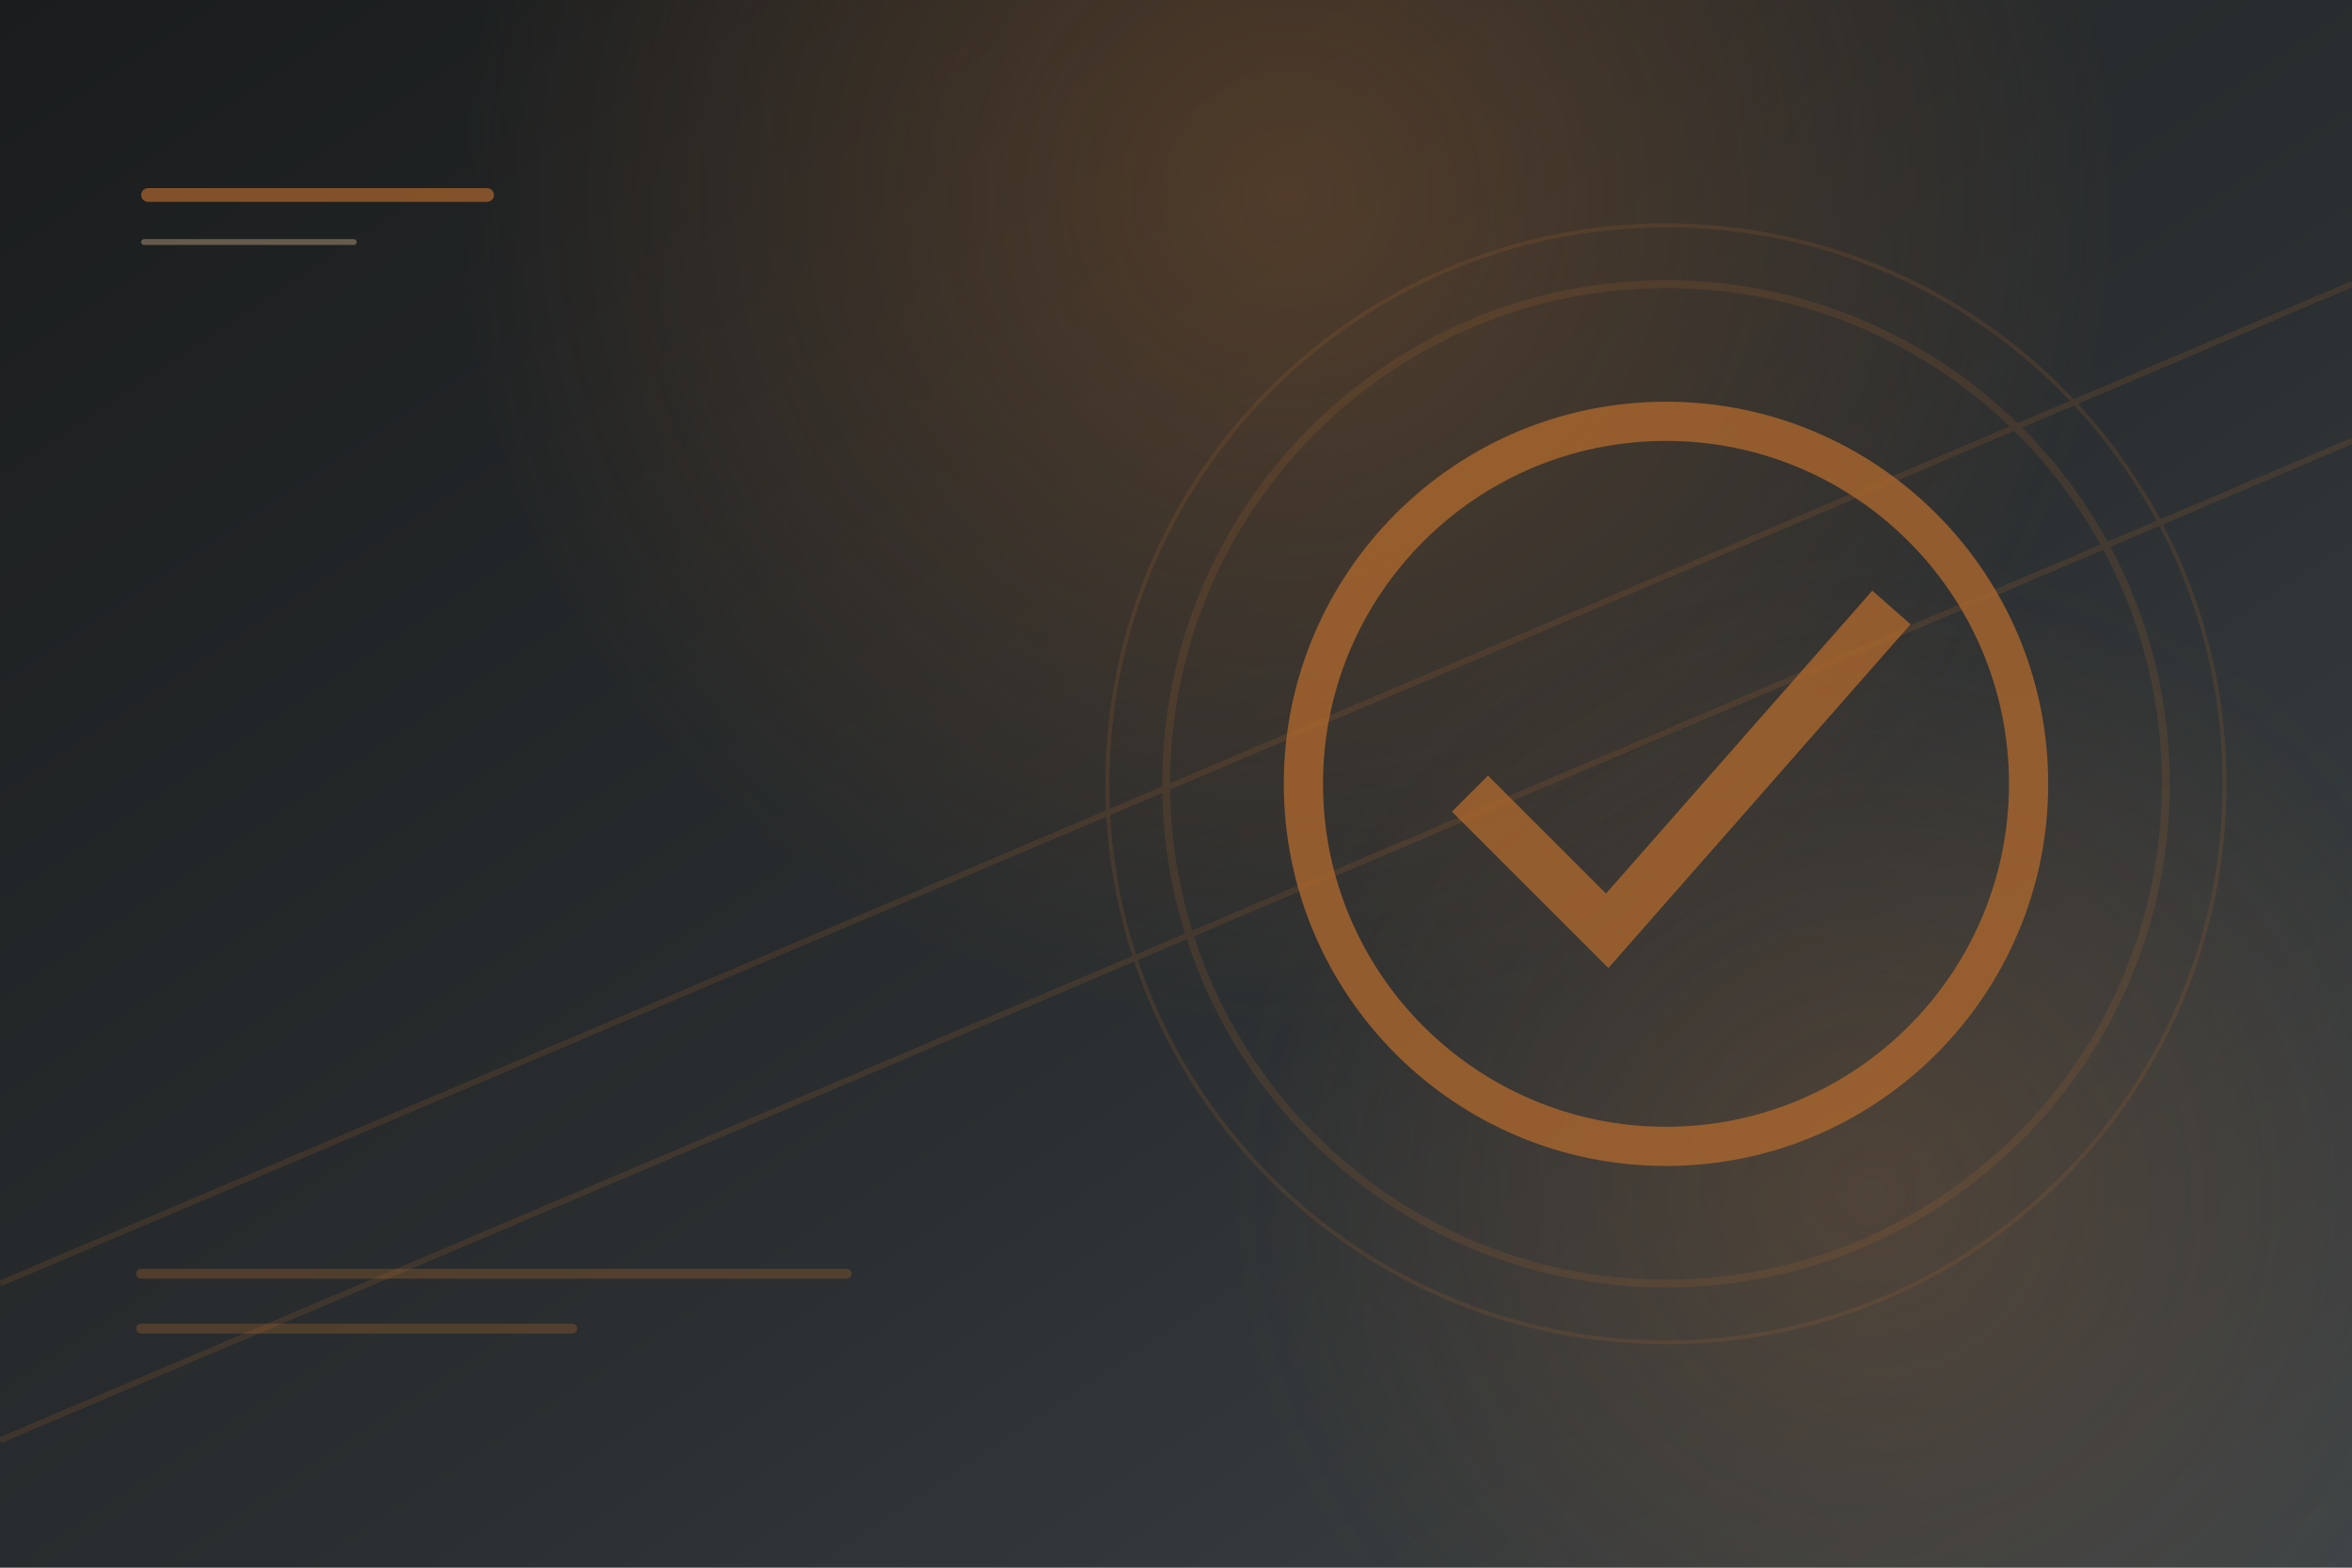
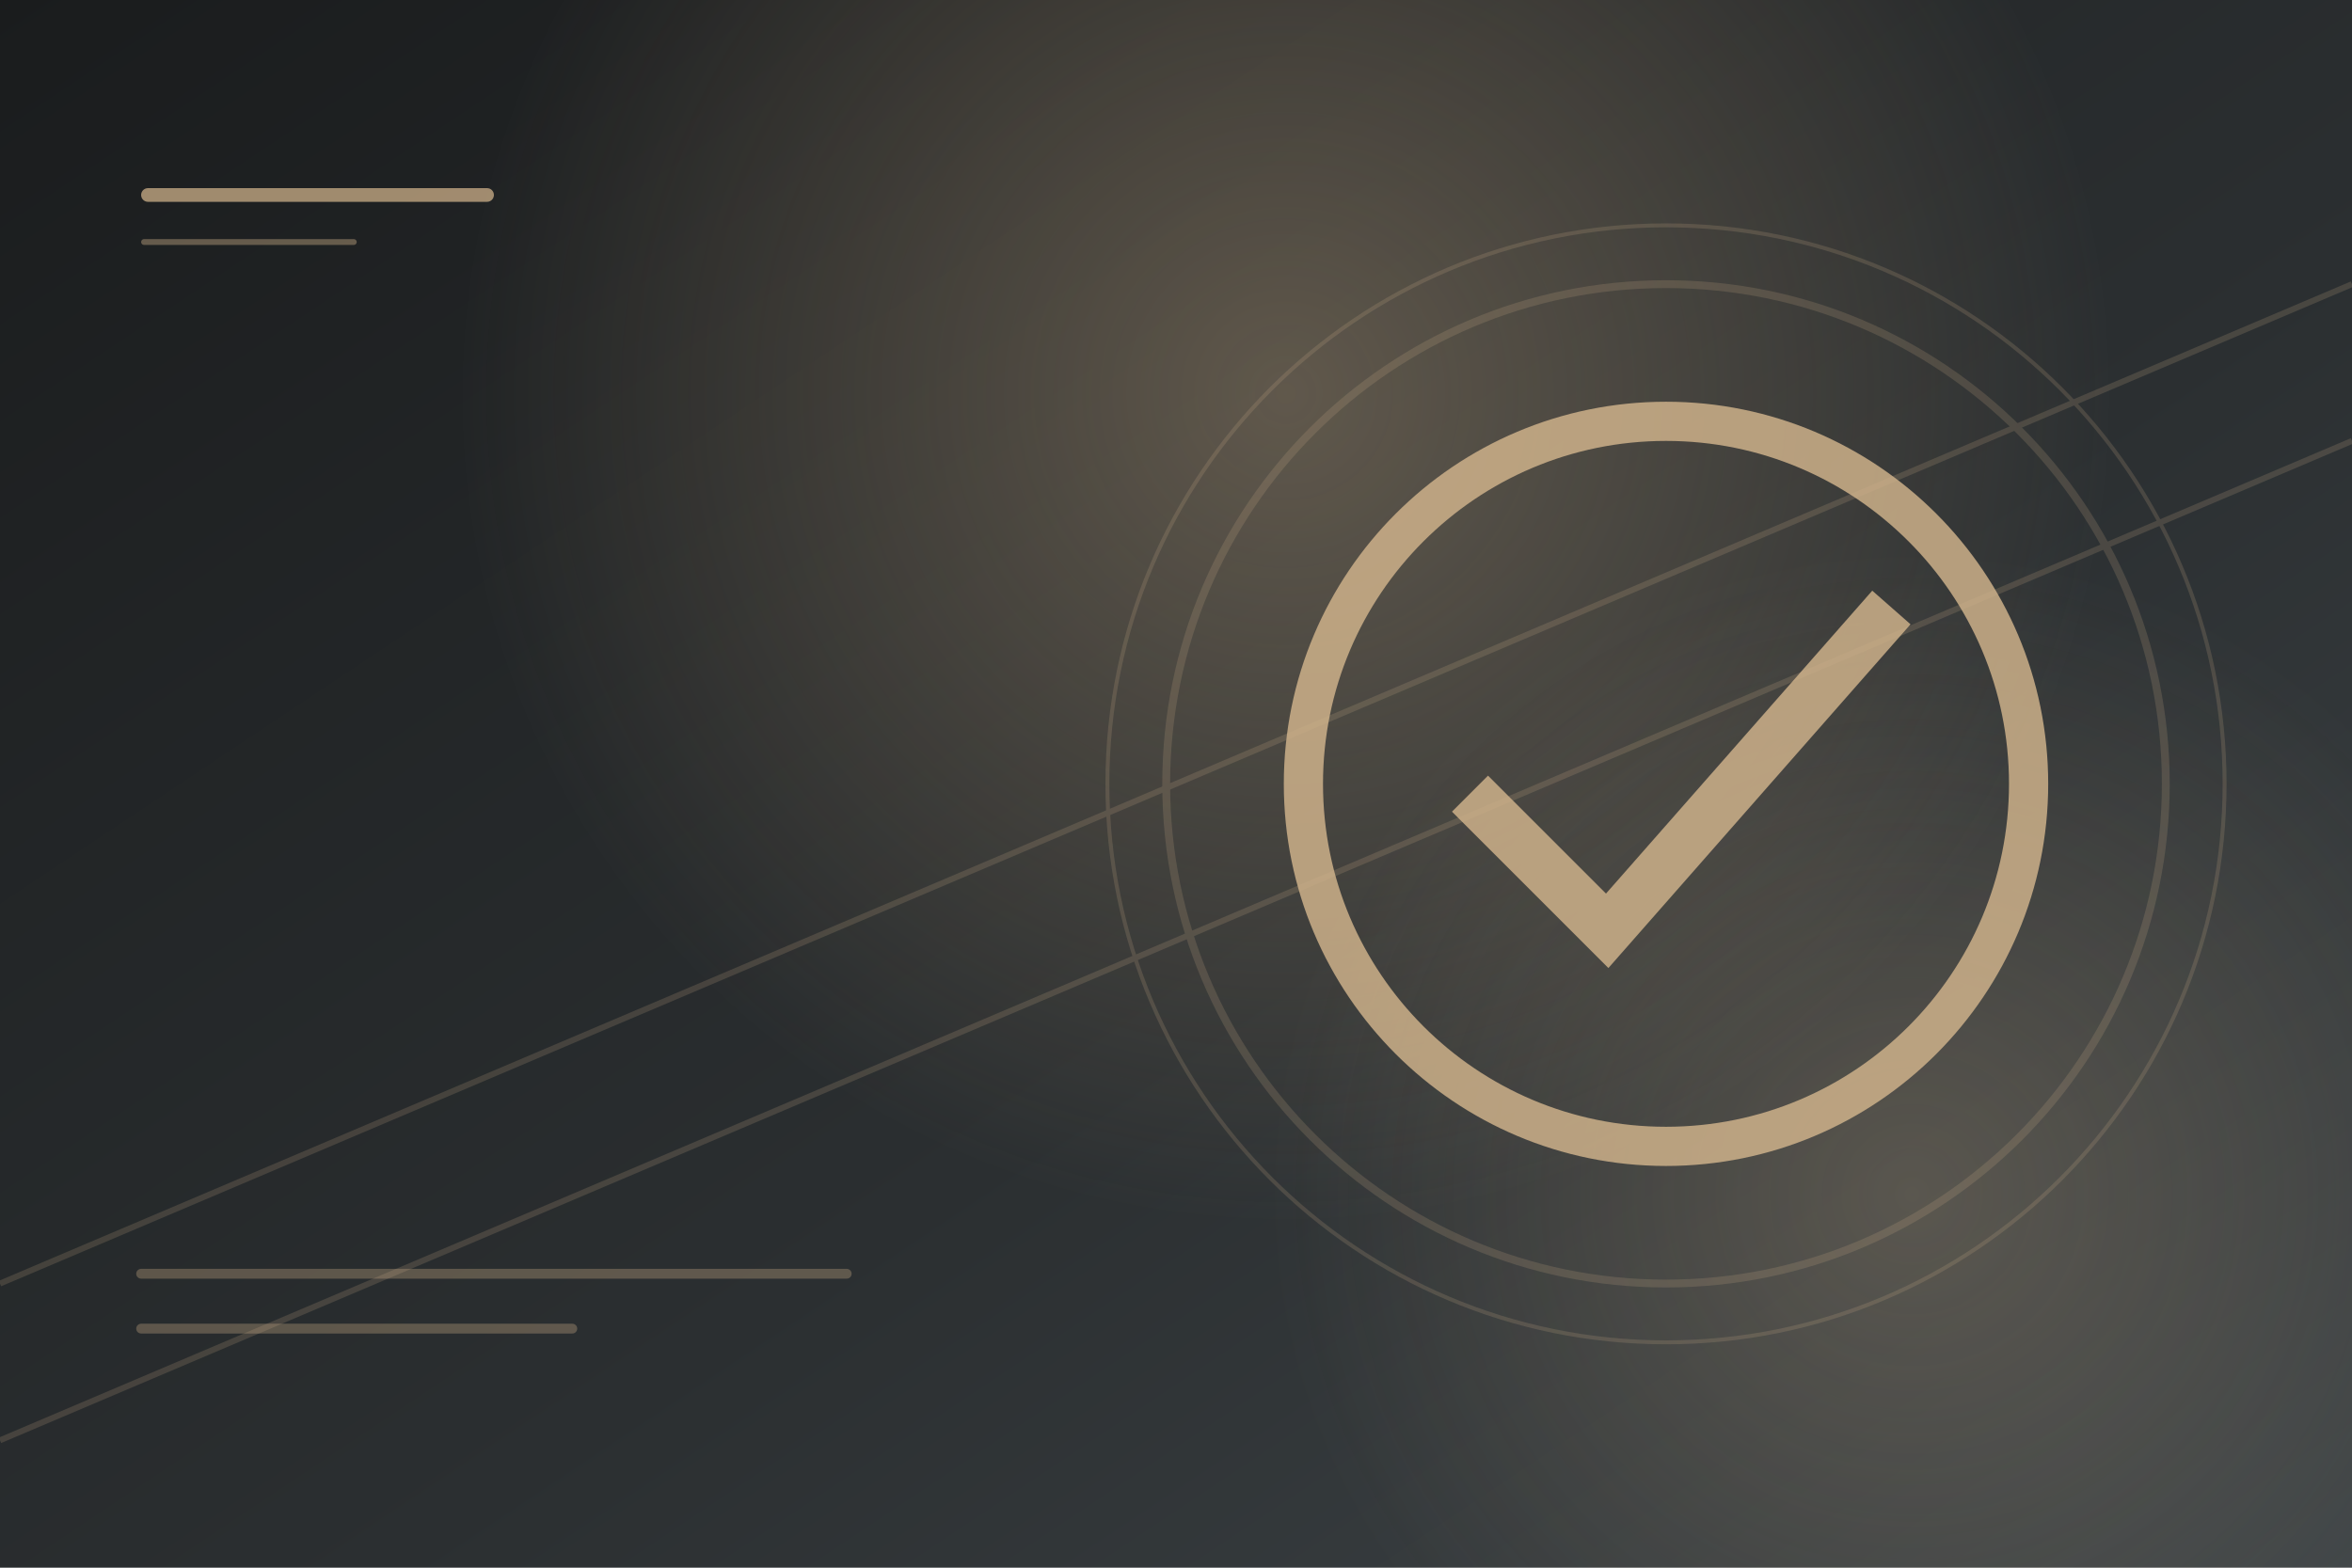
<svg xmlns="http://www.w3.org/2000/svg" width="1200" height="800" viewBox="0 0 1200 800" preserveAspectRatio="xMidYMid meet" role="img" aria-labelledby="title desc">
  <defs>
    <linearGradient id="bg" x1="0" y1="0" x2="1" y2="1">
      <stop stop-color="#1a1c1d" />
      <stop offset=".58" stop-color="#2b2f31" />
      <stop offset="1" stop-color="#3e4447" />
    </linearGradient>
    <radialGradient id="glow">
-       <stop stop-color="#a8652d" stop-opacity=".34" />
-       <stop offset="1" stop-color="#a8652d" stop-opacity="0" />
+       <stop stop-color="#d2b48c" stop-opacity=".34" />
+       <stop offset="1" stop-color="#d2b48c" stop-opacity="0" />
    </radialGradient>
  </defs>
  <rect width="1200" height="800" fill="url(#bg)" />
-   <circle cx="657" cy="102" r="420" fill="url(#glow)" />
-   <circle cx="955" cy="610" r="330" fill="url(#glow)" opacity=".7" />
-   <g fill="none" stroke="#a8652d" opacity=".18">
+   <circle cx="656" cy="202" r="420" fill="url(#glow)" />
+   <circle cx="976" cy="610" r="330" fill="url(#glow)" opacity=".7" />
+   <g fill="none" stroke="#d2b48c" opacity=".18">
    <path d="M0 655 1200 145M0 735 1200 225" stroke-width="3" />
    <circle cx="850" cy="400" r="255" stroke-width="4" />
    <circle cx="850" cy="400" r="285" stroke-width="2" />
  </g>
-   <g color="#a8652d" opacity=".82">
+   <g color="#d2b48c" opacity=".82">
    <circle cx="850" cy="400" r="185" fill="none" stroke="currentColor" stroke-width="20" />
    <path d="m750 405 70 70 145-165" fill="none" stroke="currentColor" stroke-width="26" />
  </g>
-   <rect x="72" y="96" width="180" height="7" rx="3.5" fill="#a8652d" opacity=".72" />
+   <rect x="72" y="96" width="180" height="7" rx="3.5" fill="#d2b48c" opacity=".72" />
  <rect x="72" y="122" width="110" height="3" rx="1.5" fill="#d2b48c" opacity=".4" />
-   <path d="M72 650h360M72 678h220" stroke="#a8652d" stroke-width="5" stroke-linecap="round" opacity=".32" />
+   <path d="M72 650h360M72 678h220" stroke="#d2b48c" stroke-width="5" stroke-linecap="round" opacity=".32" />
</svg>
